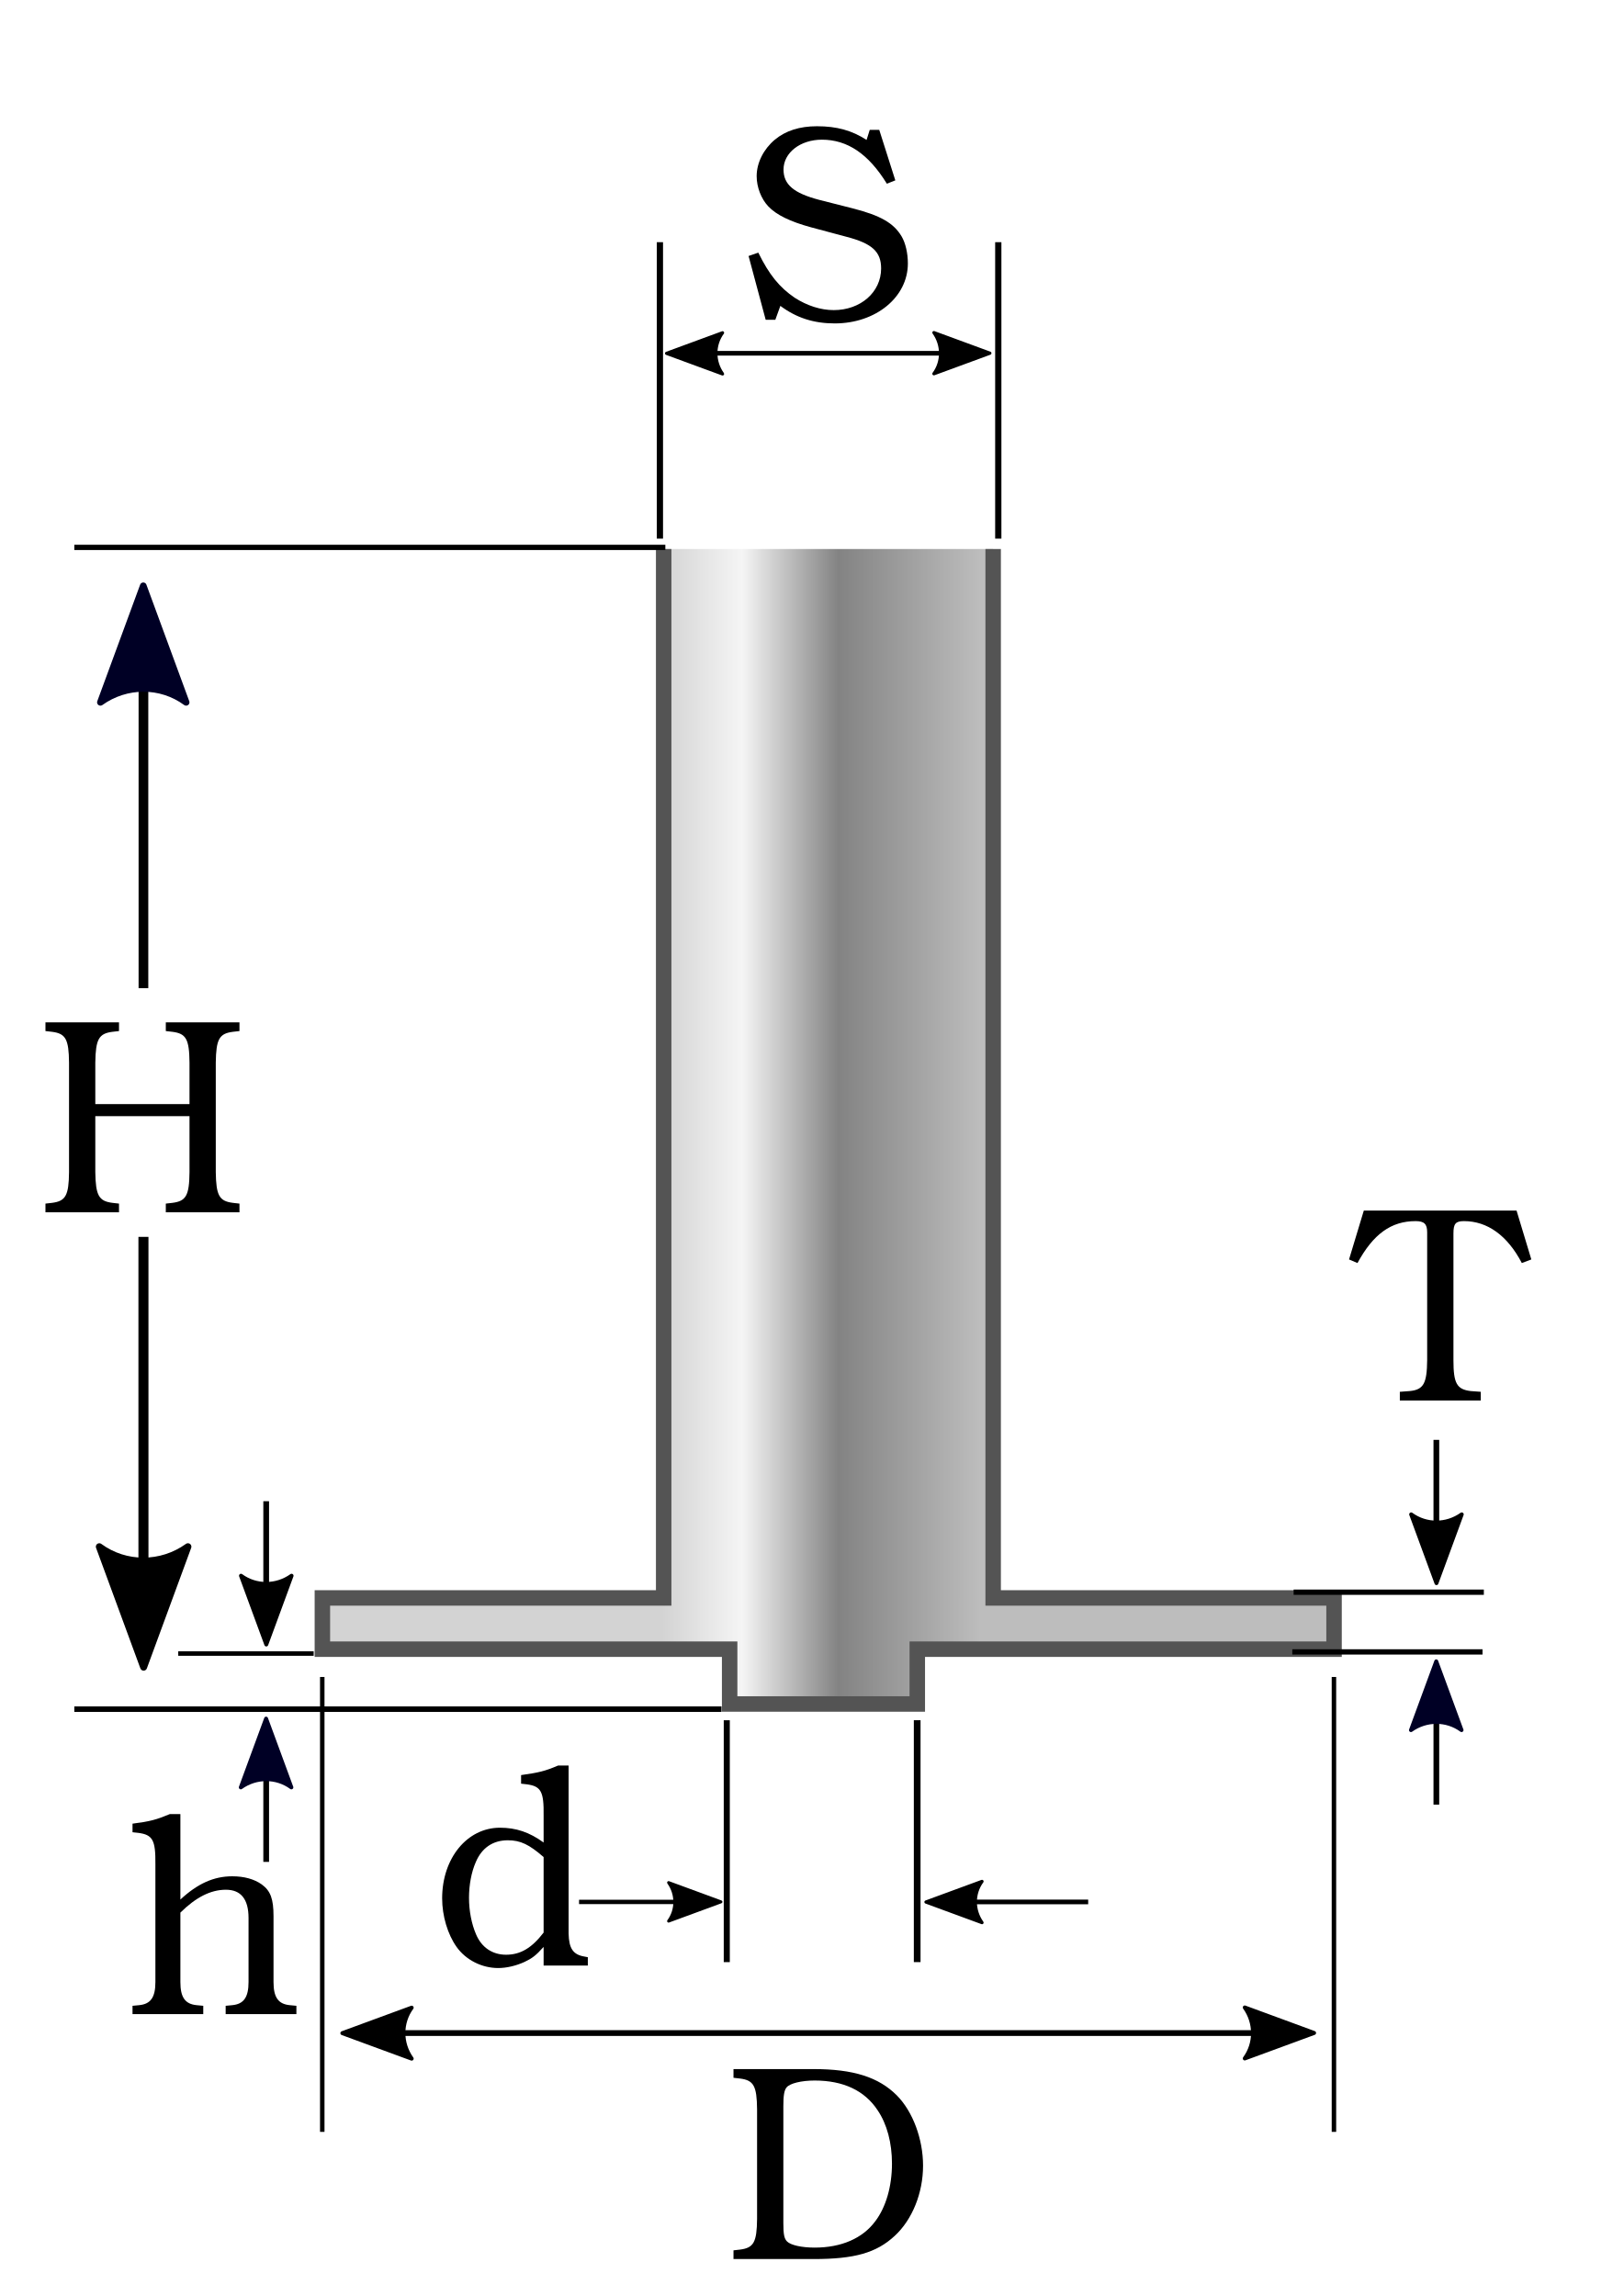
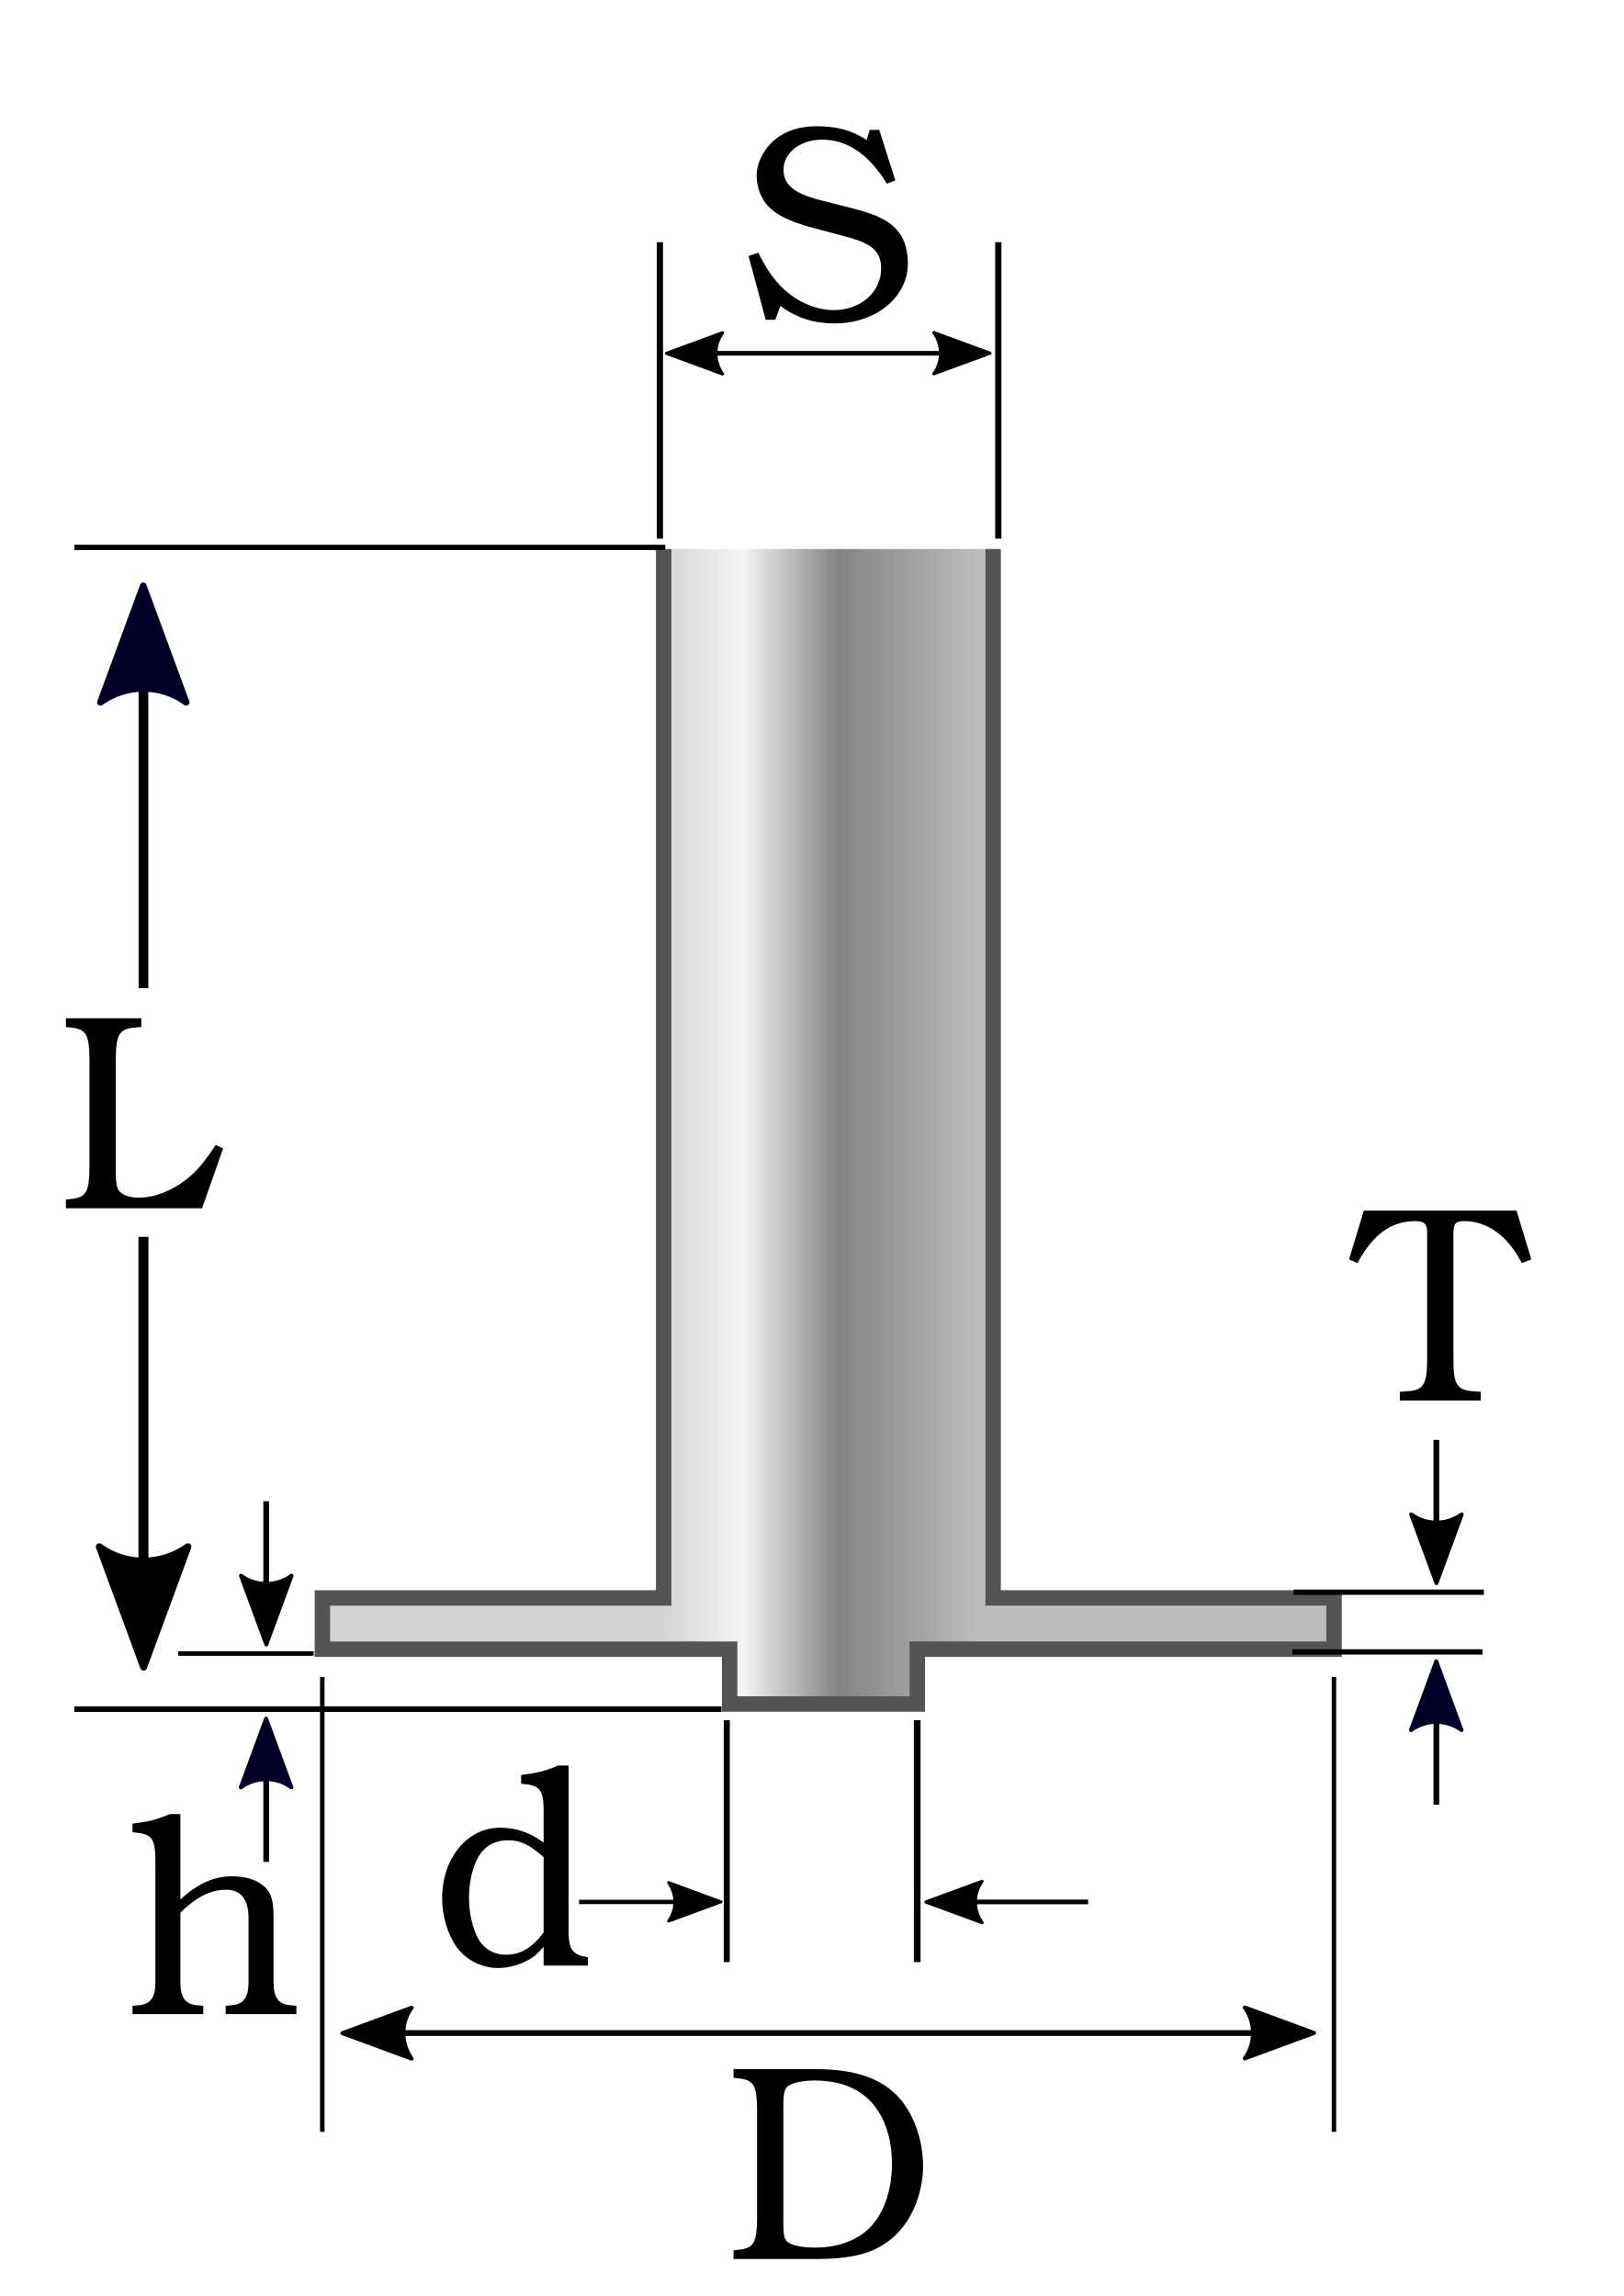
<svg xmlns="http://www.w3.org/2000/svg" xmlns:xlink="http://www.w3.org/1999/xlink" id="svg8" version="1.1" viewBox="0 0 210 297" height="297mm" width="210mm" xml:space="preserve">
  <defs id="defs2">
    <linearGradient id="linearGradient82685">
      <stop style="stop-color:#bebebe;stop-opacity:1;" offset="0" id="stop82681" />
      <stop style="stop-color:#f0f0f0;stop-opacity:1;" offset="0.25" id="stop87441" />
      <stop style="stop-color:#464646;stop-opacity:1;" offset="0.554" id="stop92591" />
      <stop style="stop-color:#9c9c9c;stop-opacity:1;" offset="1" id="stop82683" />
    </linearGradient>
    <marker orient="auto" refY="0" refX="0" id="marker7593" style="overflow:visible">
      <path id="path7591" style="fill:#000000;fill-opacity:1;fill-rule:evenodd;stroke:#000000;stroke-width:0.625;stroke-linejoin:round;stroke-opacity:1" d="M 8.719,4.034 -2.207,0.016 8.719,-4.002 c -1.745,2.372 -1.735,5.617 -6e-7,8.035 z" transform="matrix(1.1,0,0,1.1,1.1,0)" />
    </marker>
    <marker style="overflow:visible" id="marker4880" refX="0" refY="0" orient="auto">
      <path transform="matrix(-1.1,0,0,-1.1,-1.1,0)" d="M 8.719,4.034 -2.207,0.016 8.719,-4.002 c -1.745,2.372 -1.735,5.617 -6e-7,8.035 z" style="fill:#000000;fill-opacity:1;fill-rule:evenodd;stroke:#000000;stroke-width:0.625;stroke-linejoin:round;stroke-opacity:1" id="path4878" />
    </marker>
    <marker style="overflow:visible" id="marker4732" refX="0" refY="0" orient="auto">
      <path transform="matrix(1.1,0,0,1.1,1.1,0)" d="M 8.719,4.034 -2.207,0.016 8.719,-4.002 c -1.745,2.372 -1.735,5.617 -6e-7,8.035 z" style="fill:#000000;fill-opacity:1;fill-rule:evenodd;stroke:#000000;stroke-width:0.625;stroke-linejoin:round;stroke-opacity:1" id="path4730" />
    </marker>
    <marker orient="auto" refY="0" refX="0" id="marker4584" style="overflow:visible">
      <path id="path4582" style="fill:#000000;fill-opacity:1;fill-rule:evenodd;stroke:#000000;stroke-width:0.625;stroke-linejoin:round;stroke-opacity:1" d="M 8.719,4.034 -2.207,0.016 8.719,-4.002 c -1.745,2.372 -1.735,5.617 -6e-7,8.035 z" transform="matrix(-1.1,0,0,-1.1,-1.1,0)" />
    </marker>
    <marker style="overflow:visible" id="marker4328" refX="0" refY="0" orient="auto" viewBox="0 0 12.706 9.526" markerWidth="12.706" markerHeight="9.526" preserveAspectRatio="xMidYMid">
      <path transform="matrix(-1.1,0,0,-1.1,-1.1,0)" d="M 8.719,4.034 -2.207,0.016 8.719,-4.002 c -1.745,2.372 -1.735,5.617 -6e-7,8.035 z" style="fill:#000000;fill-opacity:1;fill-rule:evenodd;stroke:#000000;stroke-width:0.625;stroke-linejoin:round;stroke-opacity:1" id="path4326" />
    </marker>
    <marker orient="auto" refY="0" refX="0" id="marker4186" style="overflow:visible" viewBox="0 0 12.706 9.526" markerWidth="12.706" markerHeight="9.526" preserveAspectRatio="xMidYMid">
      <path id="path4184" style="fill:#000000;fill-opacity:1;fill-rule:evenodd;stroke:#000000;stroke-width:0.625;stroke-linejoin:round;stroke-opacity:1" d="M 8.719,4.034 -2.207,0.016 8.719,-4.002 c -1.745,2.372 -1.735,5.617 -6e-7,8.035 z" transform="matrix(1.1,0,0,1.1,1.1,0)" />
    </marker>
    <marker style="overflow:visible" id="marker3948" refX="0" refY="0" orient="auto">
      <path transform="matrix(1.1,0,0,1.1,1.1,0)" d="M 8.719,4.034 -2.207,0.016 8.719,-4.002 c -1.745,2.372 -1.735,5.617 -6e-7,8.035 z" style="fill:#000000;fill-opacity:1;fill-rule:evenodd;stroke:#000000;stroke-width:0.625;stroke-linejoin:round;stroke-opacity:1" id="path3946" />
    </marker>
    <marker style="overflow:visible" id="Arrow2Lend" refX="0" refY="0" orient="auto" viewBox="0 0 12.706 9.526" markerWidth="12.706" markerHeight="9.526" preserveAspectRatio="xMidYMid">
      <path transform="matrix(-1.1,0,0,-1.1,-1.1,0)" d="M 8.719,4.034 -2.207,0.016 8.719,-4.002 c -1.745,2.372 -1.735,5.617 -6e-7,8.035 z" style="fill:#000025;fill-opacity:1;fill-rule:evenodd;stroke:#000025;stroke-width:0.625;stroke-linejoin:round;stroke-opacity:1" id="path920" />
    </marker>
    <marker style="overflow:visible" id="Arrow2Lstart" refX="0" refY="0" orient="auto">
      <path transform="matrix(1.1,0,0,1.1,1.1,0)" d="M 8.719,4.034 -2.207,0.016 8.719,-4.002 c -1.745,2.372 -1.735,5.617 -6e-7,8.035 z" style="fill:#000025;fill-opacity:1;fill-rule:evenodd;stroke:#000025;stroke-width:0.625;stroke-linejoin:round;stroke-opacity:1" id="path917" />
    </marker>
    <marker style="overflow:visible" id="marker7497" refX="0" refY="0" orient="auto">
      <path transform="scale(-0.6)" d="M 8.719,4.034 -2.207,0.016 8.719,-4.002 c -1.745,2.372 -1.735,5.617 -6e-7,8.035 z" style="fill:#000025;fill-opacity:1;fill-rule:evenodd;stroke:#000025;stroke-width:0.625;stroke-linejoin:round;stroke-opacity:1" id="path7495" />
    </marker>
    <marker style="overflow:visible" id="marker7379" refX="0" refY="0" orient="auto">
      <path transform="matrix(0.4,0,0,0.4,4,0)" style="fill:#000025;fill-opacity:1;fill-rule:evenodd;stroke:#000025;stroke-width:1pt;stroke-opacity:1" d="M 0,0 5,-5 -12.5,0 5,5 Z" id="path7377" />
    </marker>
    <marker orient="auto" refY="0" refX="0" id="marker5480" style="overflow:visible">
      <path id="path5478" style="fill:#000000;fill-opacity:1;fill-rule:evenodd;stroke:#000000;stroke-width:0.625;stroke-linejoin:round;stroke-opacity:1" d="M 8.719,4.034 -2.207,0.016 8.719,-4.002 c -1.745,2.372 -1.735,5.617 -6e-7,8.035 z" transform="scale(-0.6)" />
    </marker>
    <marker orient="auto" refY="0" refX="0" id="marker5470" style="overflow:visible">
      <path id="path5468" style="fill:#000000;fill-opacity:1;fill-rule:evenodd;stroke:#000000;stroke-width:0.625;stroke-linejoin:round;stroke-opacity:1" d="M 8.719,4.034 -2.207,0.016 8.719,-4.002 c -1.745,2.372 -1.735,5.617 -6e-7,8.035 z" transform="scale(-0.6)" />
    </marker>
    <marker orient="auto" refY="0" refX="0" id="marker5220" style="overflow:visible">
      <path id="path5218" d="M 0,0 5,-5 -12.5,0 5,5 Z" style="fill:#000000;fill-opacity:1;fill-rule:evenodd;stroke:#000000;stroke-width:1pt;stroke-opacity:1" transform="matrix(0.4,0,0,0.4,4,0)" />
    </marker>
    <marker orient="auto" refY="0" refX="0" id="marker5210" style="overflow:visible">
      <path id="path5208" d="M 0,0 5,-5 -12.5,0 5,5 Z" style="fill:#000000;fill-opacity:1;fill-rule:evenodd;stroke:#000000;stroke-width:1pt;stroke-opacity:1" transform="matrix(0.4,0,0,0.4,4,0)" />
    </marker>
    <marker orient="auto" refY="0" refX="0" id="marker5072" style="overflow:visible">
      <path id="path5070" d="M 0,0 5,-5 -12.5,0 5,5 Z" style="fill:#000000;fill-opacity:1;fill-rule:evenodd;stroke:#000000;stroke-width:1pt;stroke-opacity:1" transform="matrix(-0.8,0,0,-0.8,-10,0)" />
    </marker>
    <marker orient="auto" refY="0" refX="0" id="marker5014" style="overflow:visible">
      <path id="path5012" d="M 0,0 5,-5 -12.5,0 5,5 Z" style="fill:#000000;fill-opacity:1;fill-rule:evenodd;stroke:#000000;stroke-width:1pt;stroke-opacity:1" transform="matrix(-0.8,0,0,-0.8,-10,0)" />
    </marker>
    <marker orient="auto" refY="0" refX="0" id="marker4968" style="overflow:visible">
      <path id="path4966" d="M 0,0 5,-5 -12.5,0 5,5 Z" style="fill:#000000;fill-opacity:1;fill-rule:evenodd;stroke:#000000;stroke-width:1pt;stroke-opacity:1" transform="matrix(-0.8,0,0,-0.8,-10,0)" />
    </marker>
    <marker orient="auto" refY="0" refX="0" id="marker4884" style="overflow:visible">
      <path id="path4882" d="M 0,0 5,-5 -12.5,0 5,5 Z" style="fill:#000000;fill-opacity:1;fill-rule:evenodd;stroke:#000000;stroke-width:1pt;stroke-opacity:1" transform="matrix(0.8,0,0,0.8,10,0)" />
    </marker>
    <marker orient="auto" refY="0" refX="0" id="marker4856" style="overflow:visible">
      <path id="path4854" d="M 0,0 5,-5 -12.5,0 5,5 Z" style="fill:#000000;fill-opacity:1;fill-rule:evenodd;stroke:#000000;stroke-width:1pt;stroke-opacity:1" transform="matrix(0.8,0,0,0.8,10,0)" />
    </marker>
    <marker orient="auto" refY="0" refX="0" id="marker4834" style="overflow:visible">
      <path id="path4832" d="M 0,0 5,-5 -12.5,0 5,5 Z" style="fill:#000000;fill-opacity:1;fill-rule:evenodd;stroke:#000000;stroke-width:1pt;stroke-opacity:1" transform="matrix(0.8,0,0,0.8,10,0)" />
    </marker>
    <marker orient="auto" refY="0" refX="0" id="marker5220-5" style="overflow:visible">
      <path id="path5218-3" d="M 0,0 5,-5 -12.5,0 5,5 Z" style="fill:#000000;fill-opacity:1;fill-rule:evenodd;stroke:#000000;stroke-width:1pt;stroke-opacity:1" transform="matrix(0.4,0,0,0.4,4,0)" />
    </marker>
    <marker orient="auto" refY="0" refX="0" id="marker5480-5" style="overflow:visible">
      <path id="path5478-7" style="fill:#000000;fill-opacity:1;fill-rule:evenodd;stroke:#000000;stroke-width:0.625;stroke-linejoin:round;stroke-opacity:1" d="M 8.719,4.034 -2.207,0.016 8.719,-4.002 c -1.745,2.372 -1.735,5.617 -6e-7,8.035 z" transform="scale(-0.6)" />
    </marker>
    <marker orient="auto" refY="0" refX="0" id="marker4186-7" style="overflow:visible">
      <path id="path4184-5" style="fill:#000000;fill-opacity:1;fill-rule:evenodd;stroke:#000000;stroke-width:0.625;stroke-linejoin:round;stroke-opacity:1" d="M 8.719,4.034 -2.207,0.016 8.719,-4.002 c -1.745,2.372 -1.735,5.617 -6e-7,8.035 z" transform="matrix(1.1,0,0,1.1,1.1,0)" />
    </marker>
    <marker orient="auto" refY="0" refX="0" id="marker4584-3" style="overflow:visible">
      <path id="path4582-5" style="fill:#000000;fill-opacity:1;fill-rule:evenodd;stroke:#000000;stroke-width:0.625;stroke-linejoin:round;stroke-opacity:1" d="M 8.719,4.034 -2.207,0.016 8.719,-4.002 c -1.745,2.372 -1.735,5.617 -6e-7,8.035 z" transform="matrix(-1.1,0,0,-1.1,-1.1,0)" />
    </marker>
    <marker style="overflow:visible" id="marker4732-6" refX="0" refY="0" orient="auto">
      <path transform="matrix(1.1,0,0,1.1,1.1,0)" d="M 8.719,4.034 -2.207,0.016 8.719,-4.002 c -1.745,2.372 -1.735,5.617 -6e-7,8.035 z" style="fill:#000000;fill-opacity:1;fill-rule:evenodd;stroke:#000000;stroke-width:0.625;stroke-linejoin:round;stroke-opacity:1" id="path4730-2" />
    </marker>
    <marker style="overflow:visible" id="marker3948-9" refX="0" refY="0" orient="auto">
      <path transform="matrix(1.1,0,0,1.1,1.1,0)" d="M 8.719,4.034 -2.207,0.016 8.719,-4.002 c -1.745,2.372 -1.735,5.617 -6e-7,8.035 z" style="fill:#000000;fill-opacity:1;fill-rule:evenodd;stroke:#000000;stroke-width:0.625;stroke-linejoin:round;stroke-opacity:1" id="path3946-1" />
    </marker>
    <marker style="overflow:visible" id="marker4328-2" refX="0" refY="0" orient="auto">
      <path transform="matrix(-1.1,0,0,-1.1,-1.1,0)" d="M 8.719,4.034 -2.207,0.016 8.719,-4.002 c -1.745,2.372 -1.735,5.617 -6e-7,8.035 z" style="fill:#000000;fill-opacity:1;fill-rule:evenodd;stroke:#000000;stroke-width:0.625;stroke-linejoin:round;stroke-opacity:1" id="path4326-7" />
    </marker>
    <marker style="overflow:visible" id="Arrow2Lstart-0" refX="0" refY="0" orient="auto">
      <path transform="matrix(1.1,0,0,1.1,1.1,0)" d="M 8.719,4.034 -2.207,0.016 8.719,-4.002 c -1.745,2.372 -1.735,5.617 -6e-7,8.035 z" style="fill:#000025;fill-opacity:1;fill-rule:evenodd;stroke:#000025;stroke-width:0.625;stroke-linejoin:round;stroke-opacity:1" id="path917-9" />
    </marker>
    <marker style="overflow:visible" id="Arrow2Lend-3" refX="0" refY="0" orient="auto">
      <path transform="matrix(-1.1,0,0,-1.1,-1.1,0)" d="M 8.719,4.034 -2.207,0.016 8.719,-4.002 c -1.745,2.372 -1.735,5.617 -6e-7,8.035 z" style="fill:#000025;fill-opacity:1;fill-rule:evenodd;stroke:#000025;stroke-width:0.625;stroke-linejoin:round;stroke-opacity:1" id="path920-6" />
    </marker>
    <marker style="overflow:visible" id="marker4880-0" refX="0" refY="0" orient="auto">
      <path transform="matrix(-1.1,0,0,-1.1,-1.1,0)" d="M 8.719,4.034 -2.207,0.016 8.719,-4.002 c -1.745,2.372 -1.735,5.617 -6e-7,8.035 z" style="fill:#000000;fill-opacity:1;fill-rule:evenodd;stroke:#000000;stroke-width:0.625;stroke-linejoin:round;stroke-opacity:1" id="path4878-6" />
    </marker>
    <marker orient="auto" refY="0" refX="0" id="marker7593-2" style="overflow:visible">
      <path id="path7591-6" style="fill:#000000;fill-opacity:1;fill-rule:evenodd;stroke:#000000;stroke-width:0.625;stroke-linejoin:round;stroke-opacity:1" d="M 8.719,4.034 -2.207,0.016 8.719,-4.002 c -1.745,2.372 -1.735,5.617 -6e-7,8.035 z" transform="matrix(1.1,0,0,1.1,1.1,0)" />
    </marker>
    <marker orient="auto" refY="0" refX="0" id="marker5072-1" style="overflow:visible">
      <path id="path5070-8" d="M 0,0 5,-5 -12.5,0 5,5 Z" style="fill:#000000;fill-opacity:1;fill-rule:evenodd;stroke:#000000;stroke-width:1pt;stroke-opacity:1" transform="matrix(-0.8,0,0,-0.8,-10,0)" />
    </marker>
    <linearGradient xlink:href="#linearGradient82685" id="linearGradient82687" x1="62.931" y1="139.99" x2="103.979" y2="139.99" gradientUnits="userSpaceOnUse" gradientTransform="translate(22.76869,7.9375)" />
  </defs>
  <path id="path4520" d="M 85.836,71.018 V 206.702 H 41.695 v 6.629 h 52.673 v 7.089 h 24.269 v -7.089 h 53.901 v -6.629 H 128.45 V 71.018" style="opacity:0.67;fill:url(#linearGradient82687);fill-opacity:1;stroke:#000000;stroke-width:2;stroke-linecap:butt;stroke-linejoin:miter;stroke-dasharray:none;stroke-opacity:1" />
  <path id="path4528" d="M 85.349,69.673 V 31.328" style="fill:none;stroke:#000000;stroke-width:0.807;stroke-linecap:butt;stroke-linejoin:miter;stroke-miterlimit:4;stroke-dasharray:none;stroke-opacity:1" />
  <path id="path4530" d="M 129.112,69.673 V 31.328" style="fill:none;stroke:#000000;stroke-width:0.807;stroke-linecap:butt;stroke-linejoin:miter;stroke-miterlimit:4;stroke-dasharray:none;stroke-opacity:1" />
  <g transform="matrix(12.05013,0,0,12.78171,22.22201,14.84234)" id="g7053">
    <path style="fill:none;stroke:#000000;stroke-width:0.072;stroke-linecap:butt;stroke-linejoin:miter;stroke-miterlimit:4;stroke-dasharray:none;stroke-opacity:1" d="m 8,16.248 v 2.448" id="path4536" />
  </g>
  <path id="path4538" d="M 172.524,275.768 V 216.926" style="fill:none;stroke:#000000;stroke-width:0.577;stroke-linecap:butt;stroke-linejoin:miter;stroke-miterlimit:4;stroke-dasharray:none;stroke-opacity:1" />
  <path id="path4542" d="M 87.012,45.697 H 127.222" style="fill:none;stroke:#000000;stroke-width:0.602;stroke-linecap:butt;stroke-linejoin:miter;stroke-miterlimit:4;stroke-dasharray:none;stroke-opacity:1;marker-start:url(#marker4186-7);marker-end:url(#marker4584-3)" />
  <path id="path4546" d="m 120.561,246.025 v 0 h 20.178" style="fill:none;stroke:#000000;stroke-width:0.603;stroke-linecap:butt;stroke-linejoin:miter;stroke-miterlimit:4;stroke-dasharray:none;stroke-opacity:1;marker-start:url(#marker4732-6)" />
  <path id="path4548" d="M 45.268,262.987 H 168.965" style="fill:none;stroke:#000000;stroke-width:0.746;stroke-linecap:butt;stroke-linejoin:miter;stroke-miterlimit:4;stroke-dasharray:none;stroke-opacity:1;marker-start:url(#marker3948-9);marker-end:url(#marker4328-2)" />
-   <text transform="scale(0.9709603,1.029908)" id="shaft_diameter" y="40.169" x="98.727" style="font-style:normal;font-variant:normal;font-weight:normal;font-stretch:normal;font-size:35.025px;line-height:1.25;font-family:'URW Bookman L';-inkscape-font-specification:'URW Bookman L, Normal';font-variant-ligatures:normal;font-variant-caps:normal;font-variant-numeric:normal;font-feature-settings:normal;text-align:start;letter-spacing:0px;word-spacing:0px;writing-mode:lr-tb;text-anchor:start;fill:#000000;fill-opacity:1;stroke:none;stroke-width:3.284" xml:space="preserve">
+   <text transform="scale(0.9709603,1.029908)" id="shank_diameter" y="40.169" x="98.727" style="font-style:normal;font-variant:normal;font-weight:normal;font-stretch:normal;font-size:35.025px;line-height:1.25;font-family:'URW Bookman L';-inkscape-font-specification:'URW Bookman L, Normal';font-variant-ligatures:normal;font-variant-caps:normal;font-variant-numeric:normal;font-feature-settings:normal;text-align:start;letter-spacing:0px;word-spacing:0px;writing-mode:lr-tb;text-anchor:start;fill:#000000;fill-opacity:1;stroke:none;stroke-width:3.284" xml:space="preserve">
    <tspan style="font-style:normal;font-variant:normal;font-weight:normal;font-stretch:normal;font-size:35.025px;font-family:'URW Bookman L';-inkscape-font-specification:'URW Bookman L, Normal';font-variant-ligatures:normal;font-variant-caps:normal;font-variant-numeric:normal;font-feature-settings:normal;text-align:start;writing-mode:lr-tb;text-anchor:start;stroke-width:3.284" y="40.169" x="98.727" id="tspan5678">S</tspan>
  </text>
  <text transform="scale(0.9709603,1.029908)" id="diameter" y="283.734" x="96.608" style="font-style:normal;font-variant:normal;font-weight:normal;font-stretch:normal;font-size:35.025px;line-height:1.25;font-family:'URW Bookman L';-inkscape-font-specification:'URW Bookman L, Normal';font-variant-ligatures:normal;font-variant-caps:normal;font-variant-numeric:normal;font-feature-settings:normal;text-align:start;letter-spacing:0px;word-spacing:0px;writing-mode:lr-tb;text-anchor:start;fill:#000000;fill-opacity:1;stroke:none;stroke-width:3.284" xml:space="preserve">
    <tspan style="font-style:normal;font-variant:normal;font-weight:normal;font-stretch:normal;font-size:35.025px;font-family:'URW Bookman L';-inkscape-font-specification:'URW Bookman L, Normal';font-variant-ligatures:normal;font-variant-caps:normal;font-variant-numeric:normal;font-feature-settings:normal;text-align:start;writing-mode:lr-tb;text-anchor:start;stroke-width:3.284" y="283.734" x="96.608" id="tspan5690">D</tspan>
  </text>
  <text transform="scale(0.9709603,1.029908)" id="cap_diameter" y="246.873" x="57.598" style="font-style:normal;font-variant:normal;font-weight:normal;font-stretch:normal;font-size:35.025px;line-height:1.25;font-family:'URW Bookman L';-inkscape-font-specification:'URW Bookman L, Normal';font-variant-ligatures:normal;font-variant-caps:normal;font-variant-numeric:normal;font-feature-settings:normal;text-align:start;letter-spacing:0px;word-spacing:0px;writing-mode:lr-tb;text-anchor:start;fill:#000000;fill-opacity:1;stroke:none;stroke-width:3.284" xml:space="preserve">
    <tspan style="stroke-width:3.284" y="246.873" x="57.598" id="tspan10475">d</tspan>
  </text>
  <path id="path4546-7" d="m 74.892,246.025 v 0 h 17.6" style="fill:none;stroke:#000000;stroke-width:0.563;stroke-linecap:butt;stroke-linejoin:miter;stroke-miterlimit:4;stroke-dasharray:none;stroke-opacity:1;marker-end:url(#marker4880-0)" />
  <g id="g7053-6" transform="matrix(12.05013,0,0,15.64307,-2.40402,-27.7645)">
    <path style="fill:none;stroke:#000000;stroke-width:0.065;stroke-linecap:butt;stroke-linejoin:miter;stroke-miterlimit:4;stroke-dasharray:none;stroke-opacity:1" d="m 8,16 v 2" id="path4536-1" />
  </g>
  <path id="path4538-8" d="M 41.68,275.768 V 216.926" style="fill:none;stroke:#000000;stroke-width:0.577;stroke-linecap:butt;stroke-linejoin:miter;stroke-miterlimit:4;stroke-dasharray:none;stroke-opacity:1" />
  <path id="path4548-6" d="m 167.31,205.959 h 24.602" style="fill:none;stroke:#000000;stroke-width:0.686;stroke-linecap:butt;stroke-linejoin:miter;stroke-miterlimit:4;stroke-dasharray:none;stroke-opacity:1" />
  <path id="path4538-7" d="M 185.769,233.437 V 215.887" style="fill:none;stroke:#000000;stroke-width:0.74;stroke-linecap:butt;stroke-linejoin:miter;stroke-miterlimit:4;stroke-dasharray:none;stroke-opacity:1;marker-end:url(#Arrow2Lend)" />
  <text transform="scale(0.9709603,1.029908)" id="blade_thickness" y="175.901" x="180.992" style="font-style:normal;font-variant:normal;font-weight:normal;font-stretch:normal;font-size:35.025px;line-height:1.25;font-family:'URW Bookman L';-inkscape-font-specification:'URW Bookman L, Normal';font-variant-ligatures:normal;font-variant-caps:normal;font-variant-numeric:normal;font-feature-settings:normal;text-align:start;letter-spacing:0px;word-spacing:0px;writing-mode:lr-tb;text-anchor:start;fill:#000000;fill-opacity:1;stroke:none;stroke-width:3.284" xml:space="preserve">
    <tspan y="175.901" x="180.992" id="tspan7855">T</tspan>
  </text>
  <path id="path128465" d="m 167.139,213.683 h 24.602" style="fill:none;stroke:#000000;stroke-width:0.686;stroke-linecap:butt;stroke-linejoin:miter;stroke-miterlimit:4;stroke-dasharray:none;stroke-opacity:1" />
  <path id="path130891" d="M 185.769,203.804 V 186.254" style="fill:none;stroke:#000000;stroke-width:0.74;stroke-linecap:butt;stroke-linejoin:miter;stroke-miterlimit:4;stroke-dasharray:none;stroke-opacity:1;marker-start:url(#marker4186)" />
  <path id="path6381" d="m 23.053,213.896 h 17.517" style="fill:none;stroke:#000000;stroke-width:0.579;stroke-linecap:butt;stroke-linejoin:miter;stroke-miterlimit:4;stroke-dasharray:none;stroke-opacity:1" />
  <path id="path6383" d="M 34.427,240.845 V 223.295" style="fill:none;stroke:#000000;stroke-width:0.74;stroke-linecap:butt;stroke-linejoin:miter;stroke-miterlimit:4;stroke-dasharray:none;stroke-opacity:1;marker-end:url(#Arrow2Lend)" />
  <text transform="scale(0.9709603,1.029908)" id="cap_height" y="252.971" x="16.949" style="font-style:normal;font-variant:normal;font-weight:normal;font-stretch:normal;font-size:35.025px;line-height:1.25;font-family:'URW Bookman L';-inkscape-font-specification:'URW Bookman L, Normal';font-variant-ligatures:normal;font-variant-caps:normal;font-variant-numeric:normal;font-feature-settings:normal;text-align:start;letter-spacing:0px;word-spacing:0px;writing-mode:lr-tb;text-anchor:start;fill:#000000;fill-opacity:1;stroke:none;stroke-width:3.284" xml:space="preserve">
    <tspan y="252.971" x="16.949" id="tspan6385">h</tspan>
  </text>
  <path id="path6389" d="M 9.612,221.091 H 93.315" style="fill:none;stroke:#000000;stroke-width:0.713;stroke-linecap:butt;stroke-linejoin:miter;stroke-miterlimit:4;stroke-dasharray:none;stroke-opacity:1" />
  <path id="path6391" d="M 34.427,211.741 V 194.191" style="fill:none;stroke:#000000;stroke-width:0.74;stroke-linecap:butt;stroke-linejoin:miter;stroke-miterlimit:4;stroke-dasharray:none;stroke-opacity:1;marker-start:url(#marker4186)" />
  <path id="path7410" d="M 9.612,70.808 H 86.052" style="fill:none;stroke:#000000;stroke-width:0.681;stroke-linecap:butt;stroke-linejoin:miter;stroke-miterlimit:4;stroke-dasharray:none;stroke-opacity:1" />
  <path id="path7808" d="M 18.552,127.823 V 77.443" style="fill:none;stroke:#000000;stroke-width:1.254;stroke-linecap:butt;stroke-linejoin:miter;stroke-miterlimit:4;stroke-dasharray:none;stroke-opacity:1;marker-end:url(#Arrow2Lend)" />
  <path id="path8206" d="M 18.552,213.939 V 159.996" style="fill:none;stroke:#000000;stroke-width:1.297;stroke-linecap:butt;stroke-linejoin:miter;stroke-miterlimit:4;stroke-dasharray:none;stroke-opacity:1;marker-start:url(#marker4186)" />
-   <text transform="scale(0.9709603,1.029908)" id="length" y="152.266" x="4.959" style="font-style:normal;font-variant:normal;font-weight:normal;font-stretch:normal;font-size:35.025px;line-height:1.25;font-family:'URW Bookman L';-inkscape-font-specification:'URW Bookman L, Normal';font-variant-ligatures:normal;font-variant-caps:normal;font-variant-numeric:normal;font-feature-settings:normal;text-align:start;letter-spacing:0px;word-spacing:0px;writing-mode:lr-tb;text-anchor:start;fill:#000000;fill-opacity:1;stroke:none;stroke-width:3.284" xml:space="preserve">
-     <tspan y="152.266" x="4.959" id="tspan8604">H</tspan>
+   <text transform="scale(0.9709603,1.029908)" id="length" y="151.752" x="7.684" style="font-style:normal;font-variant:normal;font-weight:normal;font-stretch:normal;font-size:35.025px;line-height:1.25;font-family:'URW Bookman L';-inkscape-font-specification:'URW Bookman L, Normal';font-variant-ligatures:normal;font-variant-caps:normal;font-variant-numeric:normal;font-feature-settings:normal;text-align:start;letter-spacing:0px;word-spacing:0px;writing-mode:lr-tb;text-anchor:start;fill:#000000;fill-opacity:1;stroke:none;stroke-width:3.284" xml:space="preserve">
+     <tspan y="151.752" x="7.684" id="tspan8604">L</tspan>
  </text>
</svg>
